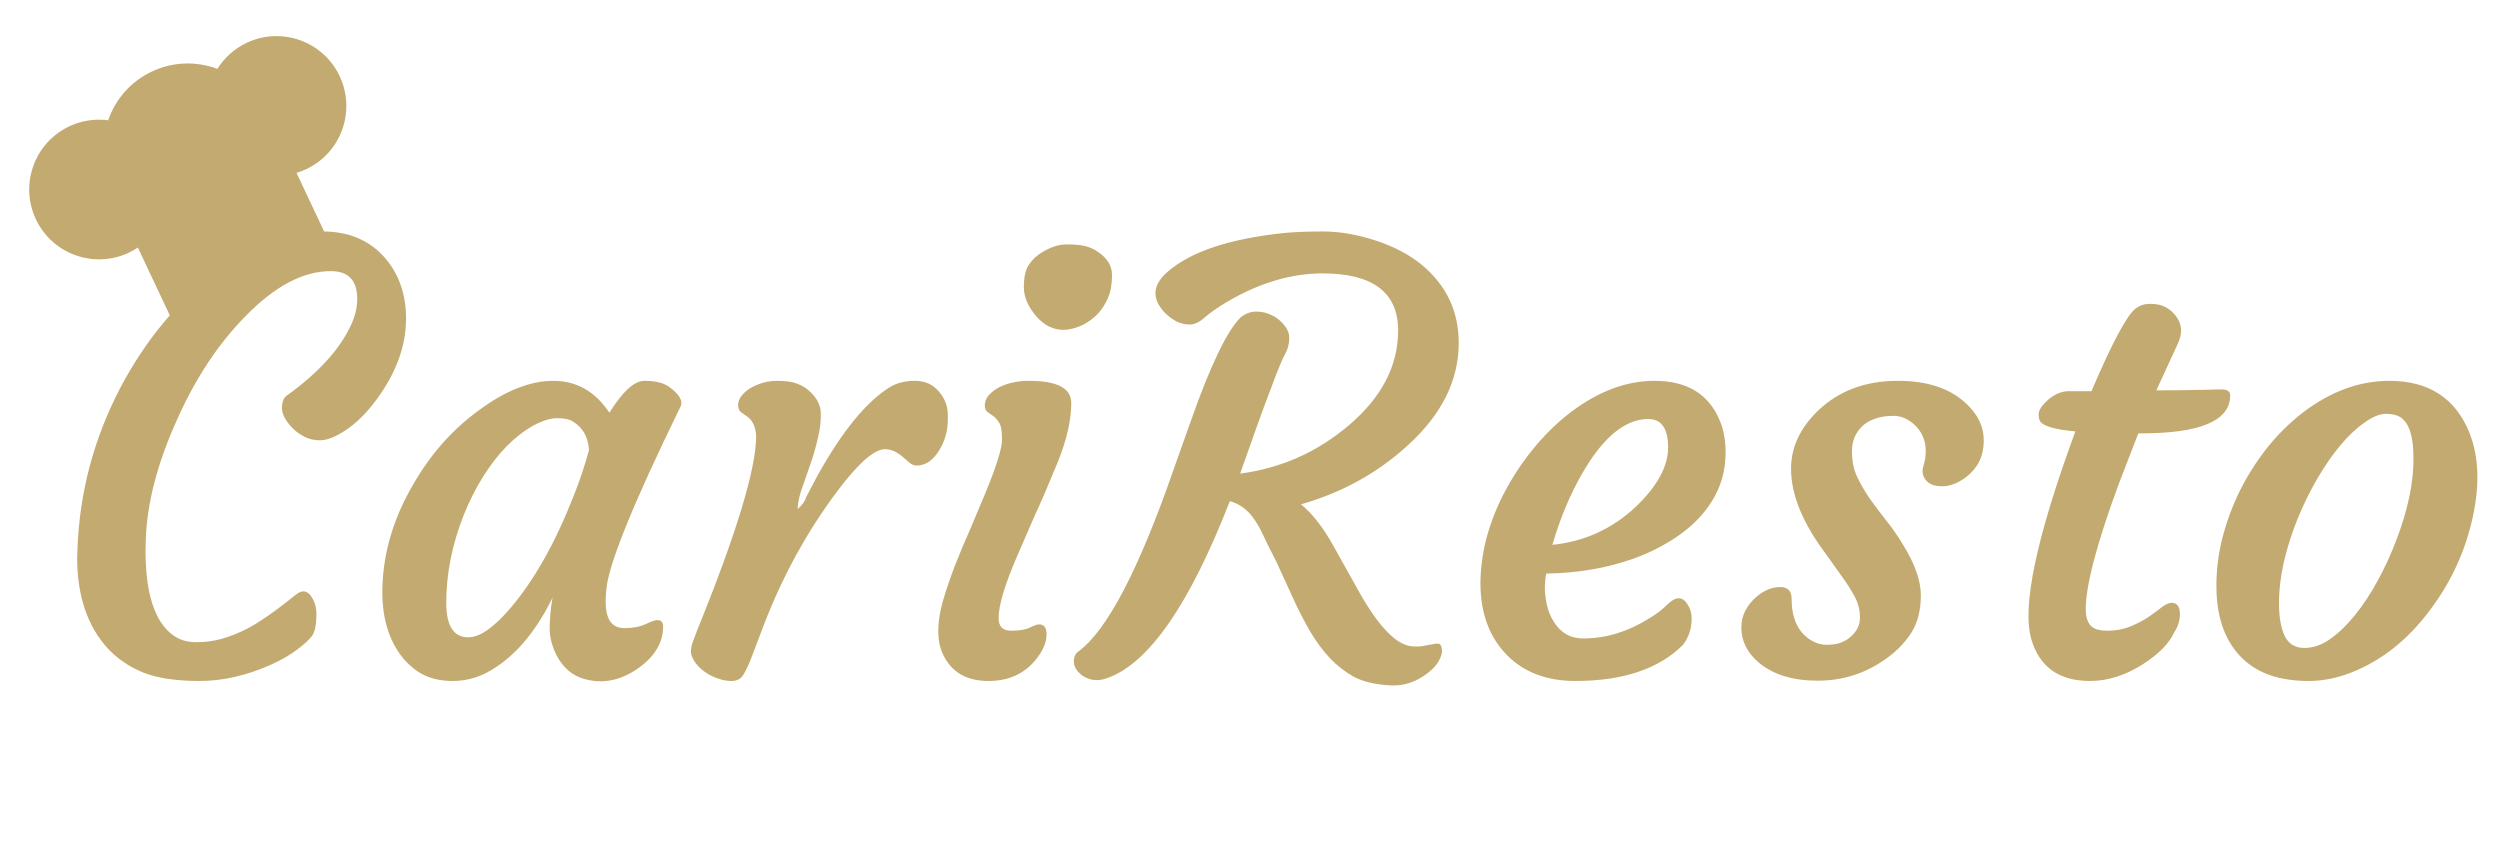
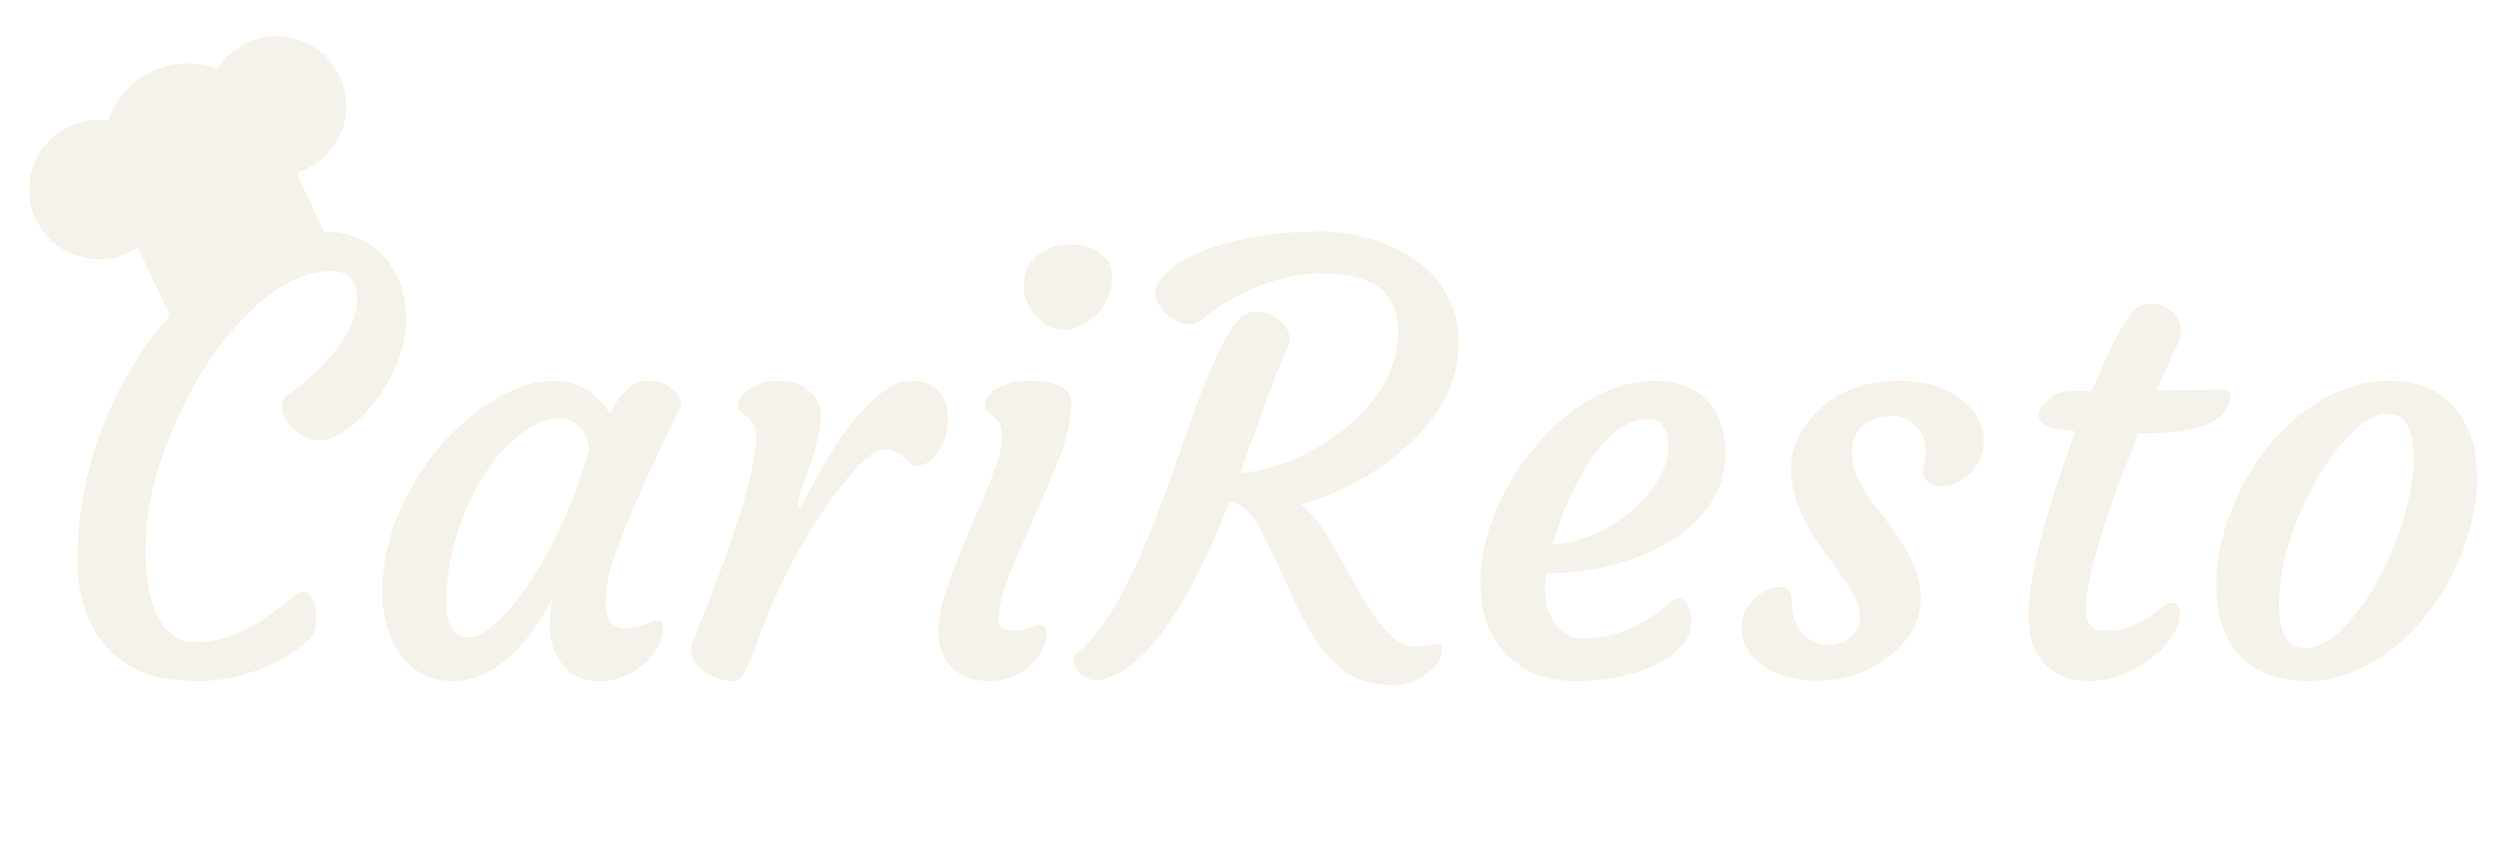
<svg xmlns="http://www.w3.org/2000/svg" width="306" height="103" viewBox="0 0 306 103" fill="none">
-   <path d="M9.445 68.234L9.48 67.215C9.738 60.207 11.508 53.586 14.789 47.352C17.812 41.656 21.621 37.051 26.215 33.535C30.762 30.066 35.191 28.332 39.504 28.332C42.785 28.332 45.375 29.469 47.273 31.742C48.891 33.711 49.699 36.125 49.699 38.984C49.699 42.406 48.445 45.781 45.938 49.109C44.484 51.031 42.938 52.414 41.297 53.258C40.523 53.68 39.797 53.891 39.117 53.891C38.461 53.891 37.852 53.75 37.289 53.469C36.727 53.188 36.234 52.836 35.812 52.414C34.945 51.5 34.512 50.68 34.512 49.953C34.512 49.227 34.699 48.723 35.074 48.441C38.918 45.676 41.531 42.828 42.914 39.898C43.453 38.773 43.723 37.672 43.723 36.594C43.723 34.32 42.645 33.184 40.488 33.184C37.113 33.184 33.633 35.023 30.047 38.703C26.695 42.102 23.883 46.367 21.609 51.5C19.242 56.773 17.988 61.613 17.848 66.019L17.812 67.356C17.812 72.629 18.926 76.086 21.152 77.727C21.949 78.312 22.898 78.606 24 78.606C25.125 78.606 26.18 78.465 27.164 78.184C28.148 77.902 29.133 77.516 30.117 77.023C31.711 76.203 33.75 74.785 36.234 72.769C36.984 72.184 37.605 72.266 38.098 73.016C38.52 73.625 38.73 74.328 38.73 75.125C38.73 76.461 38.543 77.375 38.168 77.867C37.816 78.336 37.195 78.898 36.305 79.555C35.438 80.211 34.371 80.82 33.105 81.383C30.152 82.695 27.258 83.352 24.422 83.352C21.586 83.352 19.301 83.012 17.566 82.332C15.832 81.629 14.367 80.633 13.172 79.344C10.688 76.625 9.445 72.922 9.445 68.234ZM74.133 73.648C74.133 75.805 74.894 76.883 76.418 76.883C77.473 76.883 78.34 76.719 79.019 76.391C79.723 76.062 80.191 75.898 80.426 75.898C80.918 75.898 81.164 76.156 81.164 76.672C81.164 78.688 80.109 80.422 78 81.875C75.773 83.398 73.5 83.773 71.18 83C69.656 82.461 68.531 81.301 67.805 79.519C67.453 78.606 67.277 77.773 67.277 77.023C67.277 75.805 67.394 74.516 67.629 73.156C65.449 77.609 62.742 80.68 59.508 82.367C58.219 83.023 56.848 83.352 55.395 83.352C53.941 83.352 52.676 83.059 51.598 82.473C50.543 81.863 49.641 81.031 48.891 79.977C47.367 77.773 46.676 75.008 46.816 71.68C46.957 67.508 48.188 63.418 50.508 59.41C52.641 55.66 55.336 52.602 58.594 50.234C61.852 47.82 64.898 46.613 67.734 46.613C70.57 46.613 72.856 47.914 74.59 50.516C76.207 47.914 77.637 46.613 78.879 46.613C80.215 46.613 81.223 46.859 81.902 47.352C83.191 48.289 83.648 49.109 83.273 49.812C77.391 61.859 74.367 69.359 74.203 72.312C74.156 72.734 74.133 73.18 74.133 73.648ZM54.621 73.789C54.621 76.602 55.523 78.008 57.328 78.008C58.711 78.008 60.41 76.836 62.426 74.492C65.379 71.047 67.992 66.406 70.266 60.57C70.992 58.742 71.602 56.914 72.094 55.086C72 53.492 71.332 52.32 70.09 51.57C69.668 51.312 69.035 51.184 68.191 51.184C67.371 51.184 66.398 51.488 65.273 52.098C64.172 52.707 63.094 53.539 62.039 54.594C61.008 55.648 60.035 56.902 59.121 58.355C58.23 59.785 57.445 61.344 56.766 63.031C55.336 66.641 54.621 70.227 54.621 73.789ZM86.156 82.156C85.688 81.805 85.312 81.418 85.031 80.996C84.75 80.551 84.598 80.176 84.574 79.871C84.551 79.543 84.609 79.156 84.75 78.711C84.914 78.242 85.125 77.68 85.383 77.023C90.164 65.258 92.555 57.359 92.555 53.328C92.484 52.203 92.098 51.406 91.394 50.938L90.691 50.445C90.481 50.281 90.363 50 90.34 49.602C90.34 49.18 90.492 48.781 90.797 48.406C91.102 48.031 91.5 47.703 91.992 47.422C93 46.883 94.031 46.613 95.086 46.613C96.164 46.613 96.996 46.73 97.582 46.965C98.191 47.199 98.707 47.516 99.129 47.914C100.02 48.758 100.465 49.648 100.465 50.586C100.488 51.523 100.383 52.473 100.148 53.434C99.938 54.395 99.68 55.344 99.375 56.281C99.07 57.195 98.766 58.074 98.461 58.918C98.156 59.738 97.957 60.348 97.863 60.746C97.676 61.566 97.606 62.082 97.652 62.293C98.215 61.801 98.555 61.32 98.672 60.852L100.043 58.25C103.09 52.766 106.066 49.133 108.973 47.352C109.816 46.859 110.824 46.613 111.996 46.613C113.191 46.613 114.152 47.035 114.879 47.879C115.605 48.699 115.98 49.613 116.004 50.621C116.051 51.629 115.98 52.473 115.793 53.152C115.629 53.809 115.371 54.43 115.02 55.016C114.246 56.328 113.309 56.984 112.207 56.984C111.902 56.984 111.621 56.879 111.363 56.668L110.59 56C109.816 55.32 109.066 54.98 108.34 54.98C107.637 54.98 106.77 55.449 105.738 56.387C104.73 57.324 103.676 58.531 102.574 60.008C98.871 64.906 95.848 70.391 93.504 76.461L91.957 80.539C91.559 81.547 91.207 82.273 90.902 82.719C90.598 83.141 90.141 83.352 89.531 83.352C88.945 83.352 88.348 83.234 87.738 83C87.152 82.789 86.625 82.508 86.156 82.156ZM134.391 38.387C133.875 38.926 133.289 39.371 132.633 39.723C131.977 40.051 131.285 40.262 130.559 40.355C129.832 40.426 129.141 40.309 128.484 40.004C127.852 39.699 127.301 39.266 126.832 38.703C125.824 37.531 125.32 36.348 125.32 35.152C125.32 33.957 125.508 33.066 125.883 32.48C126.281 31.871 126.773 31.379 127.359 31.004C128.484 30.277 129.539 29.914 130.523 29.914C131.531 29.914 132.305 29.984 132.844 30.125C133.406 30.266 133.922 30.5 134.391 30.828C135.539 31.602 136.113 32.551 136.113 33.676C136.113 34.777 135.949 35.703 135.621 36.453C135.316 37.18 134.906 37.824 134.391 38.387ZM127.184 76.426C127.793 76.426 128.098 76.824 128.098 77.621C128.098 78.676 127.617 79.766 126.656 80.891C125.25 82.531 123.363 83.352 120.996 83.352C118.277 83.352 116.414 82.25 115.406 80.047C115.031 79.273 114.844 78.336 114.844 77.234C114.844 76.133 115.031 74.914 115.406 73.578C115.805 72.219 116.285 70.801 116.848 69.324C117.434 67.824 118.066 66.312 118.746 64.789L120.609 60.359C121.969 57.055 122.648 54.875 122.648 53.82C122.648 52.766 122.531 52.074 122.297 51.746C122.086 51.395 121.852 51.125 121.594 50.938L120.891 50.445C120.656 50.281 120.539 50 120.539 49.602C120.539 49.18 120.691 48.781 120.996 48.406C121.324 48.031 121.746 47.703 122.262 47.422C123.316 46.883 124.547 46.613 125.953 46.613C129.398 46.613 131.121 47.516 131.121 49.32C131.121 51.43 130.57 53.844 129.469 56.562C128.367 59.258 127.43 61.438 126.656 63.102L124.547 67.953C123 71.516 122.227 74.082 122.227 75.652C122.227 76.684 122.742 77.199 123.773 77.199C124.781 77.199 125.543 77.07 126.059 76.812C126.574 76.555 126.949 76.426 127.184 76.426ZM171.129 40.461C171.129 35.797 168.047 33.465 161.883 33.465C158.016 33.465 154.102 34.637 150.141 36.98C148.992 37.66 148.09 38.293 147.434 38.879C146.801 39.441 146.191 39.723 145.605 39.723C145.02 39.723 144.457 39.582 143.918 39.301C143.379 38.996 142.898 38.621 142.477 38.176C140.93 36.465 141.094 34.812 142.969 33.219C145.781 30.805 150.445 29.246 156.961 28.543C158.273 28.402 159.938 28.332 161.953 28.332C163.969 28.332 166.09 28.695 168.316 29.422C170.566 30.148 172.453 31.133 173.977 32.375C177.023 34.883 178.547 38.082 178.547 41.973C178.547 46.59 176.438 50.797 172.219 54.594C168.562 57.922 164.238 60.301 159.246 61.73C160.605 62.855 161.883 64.473 163.078 66.582L165.891 71.609C168.352 76.18 170.555 78.664 172.5 79.062C173.18 79.18 173.883 79.156 174.609 78.992C175.336 78.828 175.805 78.758 176.016 78.781C176.25 78.781 176.402 78.969 176.473 79.344C176.566 79.719 176.473 80.188 176.191 80.75C175.91 81.312 175.453 81.84 174.82 82.332C173.344 83.504 171.727 84.019 169.969 83.879C168.211 83.762 166.781 83.41 165.68 82.824C164.602 82.215 163.629 81.453 162.762 80.539C161.918 79.625 161.156 78.606 160.477 77.481C159.82 76.356 159.211 75.207 158.648 74.035L157.066 70.59C156.574 69.465 156.117 68.504 155.695 67.707C155.273 66.887 154.91 66.148 154.605 65.492C154.301 64.812 153.961 64.203 153.586 63.664C152.789 62.445 151.77 61.672 150.527 61.344C145.605 74 140.602 81.219 135.516 83C135.094 83.164 134.66 83.246 134.215 83.246C133.793 83.246 133.406 83.164 133.055 83C132.703 82.859 132.41 82.672 132.176 82.438C131.684 81.992 131.438 81.5 131.438 80.961C131.438 80.422 131.613 80.023 131.965 79.766C135.48 77.211 139.383 69.758 143.672 57.406L145.781 51.465C148.195 44.621 150.234 40.402 151.898 38.809C152.484 38.363 153.094 38.141 153.727 38.141C154.359 38.141 154.91 38.246 155.379 38.457C155.848 38.645 156.258 38.891 156.609 39.195C157.406 39.898 157.805 40.613 157.805 41.34C157.805 42.066 157.641 42.723 157.312 43.309C157.008 43.871 156.656 44.668 156.258 45.699C155.109 48.699 154.219 51.102 153.586 52.906L151.793 57.969C156.785 57.312 161.203 55.355 165.047 52.098C169.102 48.676 171.129 44.797 171.129 40.461ZM181.219 70.695C181.312 68.656 181.652 66.711 182.238 64.859C182.824 62.984 183.609 61.18 184.594 59.445C185.578 57.688 186.727 56.035 188.039 54.488C189.375 52.918 190.816 51.547 192.363 50.375C195.715 47.867 199.102 46.613 202.523 46.613C206.531 46.613 209.203 48.266 210.539 51.57C211.008 52.695 211.23 54.031 211.207 55.578C211.184 57.102 210.891 58.52 210.328 59.832C209.766 61.121 208.98 62.305 207.973 63.383C206.988 64.438 205.805 65.387 204.422 66.231C203.062 67.074 201.574 67.789 199.957 68.375C196.629 69.547 193.066 70.156 189.27 70.203C189.176 70.531 189.117 71.023 189.094 71.68C189.07 72.336 189.141 73.074 189.305 73.894C189.469 74.691 189.75 75.406 190.148 76.039C190.992 77.445 192.211 78.148 193.805 78.148C196.523 78.148 199.172 77.352 201.75 75.758C202.664 75.219 203.402 74.668 203.965 74.106C204.551 73.519 205.055 73.227 205.477 73.227C205.898 73.227 206.262 73.484 206.566 74C206.895 74.492 207.059 75.055 207.059 75.688C207.059 76.93 206.707 78.008 206.004 78.922C203.051 81.875 198.656 83.352 192.82 83.352C189.375 83.352 186.609 82.32 184.523 80.258C182.18 77.914 181.078 74.727 181.219 70.695ZM201.75 51.289C199.289 51.289 196.922 52.977 194.648 56.352C192.727 59.258 191.18 62.703 190.008 66.688C193.922 66.289 197.32 64.742 200.203 62.047C202.852 59.516 204.176 57.09 204.176 54.77C204.176 52.449 203.367 51.289 201.75 51.289ZM213.141 76.812C213.141 76.086 213.293 75.418 213.598 74.809C213.926 74.176 214.324 73.648 214.793 73.227C215.777 72.312 216.809 71.856 217.887 71.856C218.824 71.856 219.293 72.336 219.293 73.297C219.293 75.734 220.102 77.434 221.719 78.394C222.305 78.746 222.914 78.922 223.547 78.922C224.18 78.922 224.719 78.852 225.164 78.711C225.609 78.57 226.02 78.348 226.395 78.043C227.238 77.363 227.66 76.555 227.66 75.617C227.66 74.68 227.449 73.824 227.027 73.051C226.605 72.254 226.078 71.422 225.445 70.555L223.441 67.742C220.629 63.992 219.223 60.535 219.223 57.371C219.223 54.746 220.336 52.367 222.562 50.234C225.094 47.82 228.34 46.613 232.301 46.613C235.77 46.613 238.477 47.469 240.422 49.18C242.016 50.562 242.812 52.145 242.812 53.926C242.812 55.777 242.109 57.254 240.703 58.355C239.438 59.34 238.172 59.703 236.906 59.445C236.344 59.328 235.91 59.047 235.605 58.602C235.301 58.133 235.242 57.605 235.43 57.02C235.617 56.434 235.711 55.824 235.711 55.191C235.711 54.559 235.594 53.973 235.359 53.434C235.125 52.895 234.809 52.438 234.41 52.062C233.59 51.289 232.723 50.902 231.809 50.902C230.918 50.902 230.18 51.008 229.594 51.219C229.008 51.406 228.492 51.688 228.047 52.062C227.133 52.906 226.676 53.949 226.676 55.191C226.676 56.41 226.887 57.465 227.309 58.355C227.73 59.246 228.246 60.137 228.855 61.027C229.488 61.918 230.168 62.82 230.895 63.734C231.621 64.648 232.289 65.609 232.898 66.617C234.375 68.984 235.113 71.07 235.113 72.875C235.113 74.656 234.738 76.156 233.988 77.375C233.238 78.57 232.266 79.602 231.07 80.469C228.516 82.367 225.656 83.316 222.492 83.316C219.469 83.316 217.078 82.59 215.32 81.137C213.867 79.918 213.141 78.477 213.141 76.812ZM265.805 73.789C266.484 73.789 266.824 74.246 266.824 75.16C266.824 75.934 266.59 76.684 266.121 77.41C265.488 78.769 264.223 80.059 262.324 81.277C260.168 82.66 258 83.352 255.82 83.352C252.047 83.352 249.656 81.664 248.648 78.289C247.453 74.281 249.246 65.785 254.027 52.801C251.332 52.566 249.867 52.098 249.633 51.395C249.562 51.184 249.527 50.961 249.527 50.727C249.527 50.469 249.633 50.176 249.844 49.848C250.078 49.52 250.371 49.203 250.723 48.898C251.543 48.219 252.375 47.879 253.219 47.879H255.996C258.527 41.949 260.332 38.574 261.41 37.754C261.926 37.379 262.5 37.191 263.133 37.191C263.766 37.191 264.293 37.273 264.715 37.438C265.137 37.602 265.512 37.836 265.84 38.141C266.59 38.844 266.965 39.629 266.965 40.496C266.965 40.965 266.824 41.504 266.543 42.113L263.941 47.773H264.785C266.238 47.773 267.41 47.762 268.301 47.738C268.301 47.738 268.969 47.727 270.305 47.703C270.75 47.68 271.301 47.668 271.957 47.668C272.637 47.668 272.977 47.914 272.977 48.406C272.977 51.5 269.32 53.047 262.008 53.047H261.727L259.336 59.234C256.641 66.547 255.293 71.668 255.293 74.598C255.293 75.418 255.48 76.062 255.855 76.531C256.23 76.977 256.934 77.199 257.965 77.199C258.996 77.199 259.934 77.023 260.777 76.672C261.621 76.32 262.359 75.934 262.992 75.512C263.625 75.066 264.164 74.668 264.609 74.316C265.078 73.965 265.477 73.789 265.805 73.789ZM274.488 80.609C273.504 79.672 272.73 78.488 272.168 77.059C271.605 75.606 271.312 73.894 271.289 71.926C271.266 69.957 271.5 67.965 271.992 65.949C272.508 63.934 273.223 61.988 274.137 60.113C275.074 58.238 276.188 56.48 277.477 54.84C278.789 53.199 280.23 51.77 281.801 50.551C285.223 47.926 288.773 46.613 292.453 46.613C297.281 46.613 300.551 48.734 302.262 52.977C303.48 56.047 303.551 59.762 302.473 64.121C301.488 68.129 299.684 71.809 297.059 75.16C294.457 78.512 291.387 80.891 287.848 82.297C286.066 83 284.309 83.352 282.574 83.352C280.863 83.352 279.328 83.129 277.969 82.684C276.633 82.238 275.473 81.547 274.488 80.609ZM281.203 63.559C280.5 65.293 279.938 67.074 279.516 68.902C279.117 70.731 278.93 72.465 278.953 74.106C278.977 75.723 279.223 77 279.691 77.938C280.184 78.852 280.969 79.309 282.047 79.309C283.125 79.309 284.18 78.945 285.211 78.219C286.266 77.469 287.285 76.484 288.27 75.266C289.254 74.047 290.18 72.641 291.047 71.047C291.914 69.453 292.676 67.789 293.332 66.055C294.762 62.281 295.453 58.93 295.406 56C295.406 53.422 294.879 51.781 293.824 51.078C293.402 50.797 292.805 50.656 292.031 50.656C291.281 50.656 290.414 51.008 289.43 51.711C288.445 52.391 287.461 53.316 286.477 54.488C285.492 55.66 284.543 57.031 283.629 58.602C282.715 60.172 281.906 61.824 281.203 63.559Z" fill="#C3AA70" />
-   <path d="M30.205 5.236C28.666 5.96 27.447 7.087 26.606 8.429C24.092 7.486 21.215 7.519 18.593 8.753C15.972 9.987 14.113 12.184 13.238 14.723C11.669 14.515 10.024 14.737 8.485 15.461C4.215 17.472 2.381 22.564 4.392 26.836C6.402 31.105 11.496 32.938 15.767 30.928C16.157 30.744 16.528 30.532 16.876 30.301L21.24 39.57L40.659 30.428L36.295 21.158C36.697 21.037 37.096 20.886 37.487 20.702C41.757 18.692 43.587 13.599 41.578 9.33C39.566 5.058 34.476 3.225 30.205 5.236Z" fill="#C3AA70" />
+   <path d="M9.445 68.234L9.48 67.215C9.738 60.207 11.508 53.586 14.789 47.352C17.812 41.656 21.621 37.051 26.215 33.535C30.762 30.066 35.191 28.332 39.504 28.332C42.785 28.332 45.375 29.469 47.273 31.742C48.891 33.711 49.699 36.125 49.699 38.984C49.699 42.406 48.445 45.781 45.938 49.109C44.484 51.031 42.938 52.414 41.297 53.258C40.523 53.68 39.797 53.891 39.117 53.891C38.461 53.891 37.852 53.75 37.289 53.469C36.727 53.188 36.234 52.836 35.812 52.414C34.945 51.5 34.512 50.68 34.512 49.953C34.512 49.227 34.699 48.723 35.074 48.441C38.918 45.676 41.531 42.828 42.914 39.898C43.453 38.773 43.723 37.672 43.723 36.594C43.723 34.32 42.645 33.184 40.488 33.184C37.113 33.184 33.633 35.023 30.047 38.703C26.695 42.102 23.883 46.367 21.609 51.5C19.242 56.773 17.988 61.613 17.848 66.019L17.812 67.356C17.812 72.629 18.926 76.086 21.152 77.727C21.949 78.312 22.898 78.606 24 78.606C25.125 78.606 26.18 78.465 27.164 78.184C28.148 77.902 29.133 77.516 30.117 77.023C31.711 76.203 33.75 74.785 36.234 72.769C36.984 72.184 37.605 72.266 38.098 73.016C38.52 73.625 38.73 74.328 38.73 75.125C38.73 76.461 38.543 77.375 38.168 77.867C37.816 78.336 37.195 78.898 36.305 79.555C35.438 80.211 34.371 80.82 33.105 81.383C30.152 82.695 27.258 83.352 24.422 83.352C21.586 83.352 19.301 83.012 17.566 82.332C15.832 81.629 14.367 80.633 13.172 79.344C10.688 76.625 9.445 72.922 9.445 68.234ZM74.133 73.648C74.133 75.805 74.894 76.883 76.418 76.883C77.473 76.883 78.34 76.719 79.019 76.391C79.723 76.062 80.191 75.898 80.426 75.898C80.918 75.898 81.164 76.156 81.164 76.672C81.164 78.688 80.109 80.422 78 81.875C75.773 83.398 73.5 83.773 71.18 83C69.656 82.461 68.531 81.301 67.805 79.519C67.453 78.606 67.277 77.773 67.277 77.023C67.277 75.805 67.394 74.516 67.629 73.156C65.449 77.609 62.742 80.68 59.508 82.367C58.219 83.023 56.848 83.352 55.395 83.352C53.941 83.352 52.676 83.059 51.598 82.473C50.543 81.863 49.641 81.031 48.891 79.977C47.367 77.773 46.676 75.008 46.816 71.68C46.957 67.508 48.188 63.418 50.508 59.41C52.641 55.66 55.336 52.602 58.594 50.234C61.852 47.82 64.898 46.613 67.734 46.613C70.57 46.613 72.856 47.914 74.59 50.516C76.207 47.914 77.637 46.613 78.879 46.613C80.215 46.613 81.223 46.859 81.902 47.352C83.191 48.289 83.648 49.109 83.273 49.812C77.391 61.859 74.367 69.359 74.203 72.312C74.156 72.734 74.133 73.18 74.133 73.648ZM54.621 73.789C54.621 76.602 55.523 78.008 57.328 78.008C58.711 78.008 60.41 76.836 62.426 74.492C65.379 71.047 67.992 66.406 70.266 60.57C70.992 58.742 71.602 56.914 72.094 55.086C72 53.492 71.332 52.32 70.09 51.57C69.668 51.312 69.035 51.184 68.191 51.184C67.371 51.184 66.398 51.488 65.273 52.098C64.172 52.707 63.094 53.539 62.039 54.594C61.008 55.648 60.035 56.902 59.121 58.355C58.23 59.785 57.445 61.344 56.766 63.031C55.336 66.641 54.621 70.227 54.621 73.789ZM86.156 82.156C85.688 81.805 85.312 81.418 85.031 80.996C84.75 80.551 84.598 80.176 84.574 79.871C84.551 79.543 84.609 79.156 84.75 78.711C84.914 78.242 85.125 77.68 85.383 77.023C90.164 65.258 92.555 57.359 92.555 53.328C92.484 52.203 92.098 51.406 91.394 50.938L90.691 50.445C90.481 50.281 90.363 50 90.34 49.602C90.34 49.18 90.492 48.781 90.797 48.406C91.102 48.031 91.5 47.703 91.992 47.422C93 46.883 94.031 46.613 95.086 46.613C96.164 46.613 96.996 46.73 97.582 46.965C98.191 47.199 98.707 47.516 99.129 47.914C100.02 48.758 100.465 49.648 100.465 50.586C100.488 51.523 100.383 52.473 100.148 53.434C99.938 54.395 99.68 55.344 99.375 56.281C99.07 57.195 98.766 58.074 98.461 58.918C98.156 59.738 97.957 60.348 97.863 60.746C97.676 61.566 97.606 62.082 97.652 62.293C98.215 61.801 98.555 61.32 98.672 60.852L100.043 58.25C103.09 52.766 106.066 49.133 108.973 47.352C109.816 46.859 110.824 46.613 111.996 46.613C113.191 46.613 114.152 47.035 114.879 47.879C115.605 48.699 115.98 49.613 116.004 50.621C116.051 51.629 115.98 52.473 115.793 53.152C115.629 53.809 115.371 54.43 115.02 55.016C114.246 56.328 113.309 56.984 112.207 56.984C111.902 56.984 111.621 56.879 111.363 56.668L110.59 56C109.816 55.32 109.066 54.98 108.34 54.98C107.637 54.98 106.77 55.449 105.738 56.387C104.73 57.324 103.676 58.531 102.574 60.008C98.871 64.906 95.848 70.391 93.504 76.461L91.957 80.539C91.559 81.547 91.207 82.273 90.902 82.719C90.598 83.141 90.141 83.352 89.531 83.352C88.945 83.352 88.348 83.234 87.738 83C87.152 82.789 86.625 82.508 86.156 82.156ZM134.391 38.387C133.875 38.926 133.289 39.371 132.633 39.723C131.977 40.051 131.285 40.262 130.559 40.355C129.832 40.426 129.141 40.309 128.484 40.004C127.852 39.699 127.301 39.266 126.832 38.703C125.824 37.531 125.32 36.348 125.32 35.152C125.32 33.957 125.508 33.066 125.883 32.48C126.281 31.871 126.773 31.379 127.359 31.004C128.484 30.277 129.539 29.914 130.523 29.914C131.531 29.914 132.305 29.984 132.844 30.125C133.406 30.266 133.922 30.5 134.391 30.828C135.539 31.602 136.113 32.551 136.113 33.676C136.113 34.777 135.949 35.703 135.621 36.453C135.316 37.18 134.906 37.824 134.391 38.387ZM127.184 76.426C127.793 76.426 128.098 76.824 128.098 77.621C128.098 78.676 127.617 79.766 126.656 80.891C125.25 82.531 123.363 83.352 120.996 83.352C118.277 83.352 116.414 82.25 115.406 80.047C115.031 79.273 114.844 78.336 114.844 77.234C114.844 76.133 115.031 74.914 115.406 73.578C115.805 72.219 116.285 70.801 116.848 69.324C117.434 67.824 118.066 66.312 118.746 64.789L120.609 60.359C121.969 57.055 122.648 54.875 122.648 53.82C122.648 52.766 122.531 52.074 122.297 51.746C122.086 51.395 121.852 51.125 121.594 50.938L120.891 50.445C120.656 50.281 120.539 50 120.539 49.602C120.539 49.18 120.691 48.781 120.996 48.406C121.324 48.031 121.746 47.703 122.262 47.422C123.316 46.883 124.547 46.613 125.953 46.613C129.398 46.613 131.121 47.516 131.121 49.32C131.121 51.43 130.57 53.844 129.469 56.562C128.367 59.258 127.43 61.438 126.656 63.102L124.547 67.953C123 71.516 122.227 74.082 122.227 75.652C122.227 76.684 122.742 77.199 123.773 77.199C124.781 77.199 125.543 77.07 126.059 76.812C126.574 76.555 126.949 76.426 127.184 76.426ZM171.129 40.461C171.129 35.797 168.047 33.465 161.883 33.465C158.016 33.465 154.102 34.637 150.141 36.98C148.992 37.66 148.09 38.293 147.434 38.879C146.801 39.441 146.191 39.723 145.605 39.723C145.02 39.723 144.457 39.582 143.918 39.301C143.379 38.996 142.898 38.621 142.477 38.176C140.93 36.465 141.094 34.812 142.969 33.219C145.781 30.805 150.445 29.246 156.961 28.543C158.273 28.402 159.938 28.332 161.953 28.332C163.969 28.332 166.09 28.695 168.316 29.422C170.566 30.148 172.453 31.133 173.977 32.375C177.023 34.883 178.547 38.082 178.547 41.973C178.547 46.59 176.438 50.797 172.219 54.594C168.562 57.922 164.238 60.301 159.246 61.73C160.605 62.855 161.883 64.473 163.078 66.582L165.891 71.609C168.352 76.18 170.555 78.664 172.5 79.062C173.18 79.18 173.883 79.156 174.609 78.992C175.336 78.828 175.805 78.758 176.016 78.781C176.25 78.781 176.402 78.969 176.473 79.344C176.566 79.719 176.473 80.188 176.191 80.75C175.91 81.312 175.453 81.84 174.82 82.332C173.344 83.504 171.727 84.019 169.969 83.879C168.211 83.762 166.781 83.41 165.68 82.824C164.602 82.215 163.629 81.453 162.762 80.539C161.918 79.625 161.156 78.606 160.477 77.481C159.82 76.356 159.211 75.207 158.648 74.035L157.066 70.59C156.574 69.465 156.117 68.504 155.695 67.707C155.273 66.887 154.91 66.148 154.605 65.492C154.301 64.812 153.961 64.203 153.586 63.664C152.789 62.445 151.77 61.672 150.527 61.344C145.605 74 140.602 81.219 135.516 83C135.094 83.164 134.66 83.246 134.215 83.246C133.793 83.246 133.406 83.164 133.055 83C132.703 82.859 132.41 82.672 132.176 82.438C131.684 81.992 131.438 81.5 131.438 80.961C131.438 80.422 131.613 80.023 131.965 79.766C135.48 77.211 139.383 69.758 143.672 57.406L145.781 51.465C148.195 44.621 150.234 40.402 151.898 38.809C152.484 38.363 153.094 38.141 153.727 38.141C154.359 38.141 154.91 38.246 155.379 38.457C155.848 38.645 156.258 38.891 156.609 39.195C157.406 39.898 157.805 40.613 157.805 41.34C157.805 42.066 157.641 42.723 157.312 43.309C157.008 43.871 156.656 44.668 156.258 45.699C155.109 48.699 154.219 51.102 153.586 52.906L151.793 57.969C156.785 57.312 161.203 55.355 165.047 52.098C169.102 48.676 171.129 44.797 171.129 40.461ZM181.219 70.695C181.312 68.656 181.652 66.711 182.238 64.859C182.824 62.984 183.609 61.18 184.594 59.445C185.578 57.688 186.727 56.035 188.039 54.488C189.375 52.918 190.816 51.547 192.363 50.375C195.715 47.867 199.102 46.613 202.523 46.613C206.531 46.613 209.203 48.266 210.539 51.57C211.008 52.695 211.23 54.031 211.207 55.578C211.184 57.102 210.891 58.52 210.328 59.832C209.766 61.121 208.98 62.305 207.973 63.383C206.988 64.438 205.805 65.387 204.422 66.231C203.062 67.074 201.574 67.789 199.957 68.375C196.629 69.547 193.066 70.156 189.27 70.203C189.176 70.531 189.117 71.023 189.094 71.68C189.07 72.336 189.141 73.074 189.305 73.894C189.469 74.691 189.75 75.406 190.148 76.039C190.992 77.445 192.211 78.148 193.805 78.148C196.523 78.148 199.172 77.352 201.75 75.758C202.664 75.219 203.402 74.668 203.965 74.106C204.551 73.519 205.055 73.227 205.477 73.227C205.898 73.227 206.262 73.484 206.566 74C206.895 74.492 207.059 75.055 207.059 75.688C207.059 76.93 206.707 78.008 206.004 78.922C203.051 81.875 198.656 83.352 192.82 83.352C189.375 83.352 186.609 82.32 184.523 80.258C182.18 77.914 181.078 74.727 181.219 70.695ZM201.75 51.289C199.289 51.289 196.922 52.977 194.648 56.352C192.727 59.258 191.18 62.703 190.008 66.688C193.922 66.289 197.32 64.742 200.203 62.047C202.852 59.516 204.176 57.09 204.176 54.77C204.176 52.449 203.367 51.289 201.75 51.289ZM213.141 76.812C213.141 76.086 213.293 75.418 213.598 74.809C213.926 74.176 214.324 73.648 214.793 73.227C215.777 72.312 216.809 71.856 217.887 71.856C218.824 71.856 219.293 72.336 219.293 73.297C219.293 75.734 220.102 77.434 221.719 78.394C222.305 78.746 222.914 78.922 223.547 78.922C224.18 78.922 224.719 78.852 225.164 78.711C225.609 78.57 226.02 78.348 226.395 78.043C227.238 77.363 227.66 76.555 227.66 75.617C227.66 74.68 227.449 73.824 227.027 73.051C226.605 72.254 226.078 71.422 225.445 70.555L223.441 67.742C220.629 63.992 219.223 60.535 219.223 57.371C219.223 54.746 220.336 52.367 222.562 50.234C225.094 47.82 228.34 46.613 232.301 46.613C235.77 46.613 238.477 47.469 240.422 49.18C242.016 50.562 242.812 52.145 242.812 53.926C242.812 55.777 242.109 57.254 240.703 58.355C239.438 59.34 238.172 59.703 236.906 59.445C236.344 59.328 235.91 59.047 235.605 58.602C235.301 58.133 235.242 57.605 235.43 57.02C235.617 56.434 235.711 55.824 235.711 55.191C235.711 54.559 235.594 53.973 235.359 53.434C235.125 52.895 234.809 52.438 234.41 52.062C233.59 51.289 232.723 50.902 231.809 50.902C230.918 50.902 230.18 51.008 229.594 51.219C229.008 51.406 228.492 51.688 228.047 52.062C227.133 52.906 226.676 53.949 226.676 55.191C226.676 56.41 226.887 57.465 227.309 58.355C227.73 59.246 228.246 60.137 228.855 61.027C229.488 61.918 230.168 62.82 230.895 63.734C231.621 64.648 232.289 65.609 232.898 66.617C234.375 68.984 235.113 71.07 235.113 72.875C235.113 74.656 234.738 76.156 233.988 77.375C233.238 78.57 232.266 79.602 231.07 80.469C228.516 82.367 225.656 83.316 222.492 83.316C219.469 83.316 217.078 82.59 215.32 81.137C213.867 79.918 213.141 78.477 213.141 76.812ZM265.805 73.789C266.484 73.789 266.824 74.246 266.824 75.16C266.824 75.934 266.59 76.684 266.121 77.41C265.488 78.769 264.223 80.059 262.324 81.277C260.168 82.66 258 83.352 255.82 83.352C252.047 83.352 249.656 81.664 248.648 78.289C247.453 74.281 249.246 65.785 254.027 52.801C251.332 52.566 249.867 52.098 249.633 51.395C249.562 51.184 249.527 50.961 249.527 50.727C249.527 50.469 249.633 50.176 249.844 49.848C250.078 49.52 250.371 49.203 250.723 48.898C251.543 48.219 252.375 47.879 253.219 47.879H255.996C258.527 41.949 260.332 38.574 261.41 37.754C261.926 37.379 262.5 37.191 263.133 37.191C263.766 37.191 264.293 37.273 264.715 37.438C265.137 37.602 265.512 37.836 265.84 38.141C266.59 38.844 266.965 39.629 266.965 40.496C266.965 40.965 266.824 41.504 266.543 42.113L263.941 47.773H264.785C266.238 47.773 267.41 47.762 268.301 47.738C268.301 47.738 268.969 47.727 270.305 47.703C270.75 47.68 271.301 47.668 271.957 47.668C272.637 47.668 272.977 47.914 272.977 48.406C272.977 51.5 269.32 53.047 262.008 53.047H261.727L259.336 59.234C256.641 66.547 255.293 71.668 255.293 74.598C255.293 75.418 255.48 76.062 255.855 76.531C256.23 76.977 256.934 77.199 257.965 77.199C258.996 77.199 259.934 77.023 260.777 76.672C261.621 76.32 262.359 75.934 262.992 75.512C263.625 75.066 264.164 74.668 264.609 74.316C265.078 73.965 265.477 73.789 265.805 73.789ZM274.488 80.609C273.504 79.672 272.73 78.488 272.168 77.059C271.605 75.606 271.312 73.894 271.289 71.926C271.266 69.957 271.5 67.965 271.992 65.949C272.508 63.934 273.223 61.988 274.137 60.113C275.074 58.238 276.188 56.48 277.477 54.84C278.789 53.199 280.23 51.77 281.801 50.551C285.223 47.926 288.773 46.613 292.453 46.613C297.281 46.613 300.551 48.734 302.262 52.977C303.48 56.047 303.551 59.762 302.473 64.121C301.488 68.129 299.684 71.809 297.059 75.16C294.457 78.512 291.387 80.891 287.848 82.297C286.066 83 284.309 83.352 282.574 83.352C280.863 83.352 279.328 83.129 277.969 82.684C276.633 82.238 275.473 81.547 274.488 80.609ZM281.203 63.559C280.5 65.293 279.938 67.074 279.516 68.902C279.117 70.731 278.93 72.465 278.953 74.106C278.977 75.723 279.223 77 279.691 77.938C280.184 78.852 280.969 79.309 282.047 79.309C283.125 79.309 284.18 78.945 285.211 78.219C286.266 77.469 287.285 76.484 288.27 75.266C289.254 74.047 290.18 72.641 291.047 71.047C291.914 69.453 292.676 67.789 293.332 66.055C294.762 62.281 295.453 58.93 295.406 56C295.406 53.422 294.879 51.781 293.824 51.078C293.402 50.797 292.805 50.656 292.031 50.656C291.281 50.656 290.414 51.008 289.43 51.711C288.445 52.391 287.461 53.316 286.477 54.488C285.492 55.66 284.543 57.031 283.629 58.602C282.715 60.172 281.906 61.824 281.203 63.559Z" fill="#f6f2ea" />
+   <path d="M30.205 5.236C28.666 5.96 27.447 7.087 26.606 8.429C24.092 7.486 21.215 7.519 18.593 8.753C15.972 9.987 14.113 12.184 13.238 14.723C11.669 14.515 10.024 14.737 8.485 15.461C4.215 17.472 2.381 22.564 4.392 26.836C6.402 31.105 11.496 32.938 15.767 30.928C16.157 30.744 16.528 30.532 16.876 30.301L21.24 39.57L40.659 30.428L36.295 21.158C36.697 21.037 37.096 20.886 37.487 20.702C41.757 18.692 43.587 13.599 41.578 9.33C39.566 5.058 34.476 3.225 30.205 5.236Z" fill="#f6f2ea" />
</svg>
